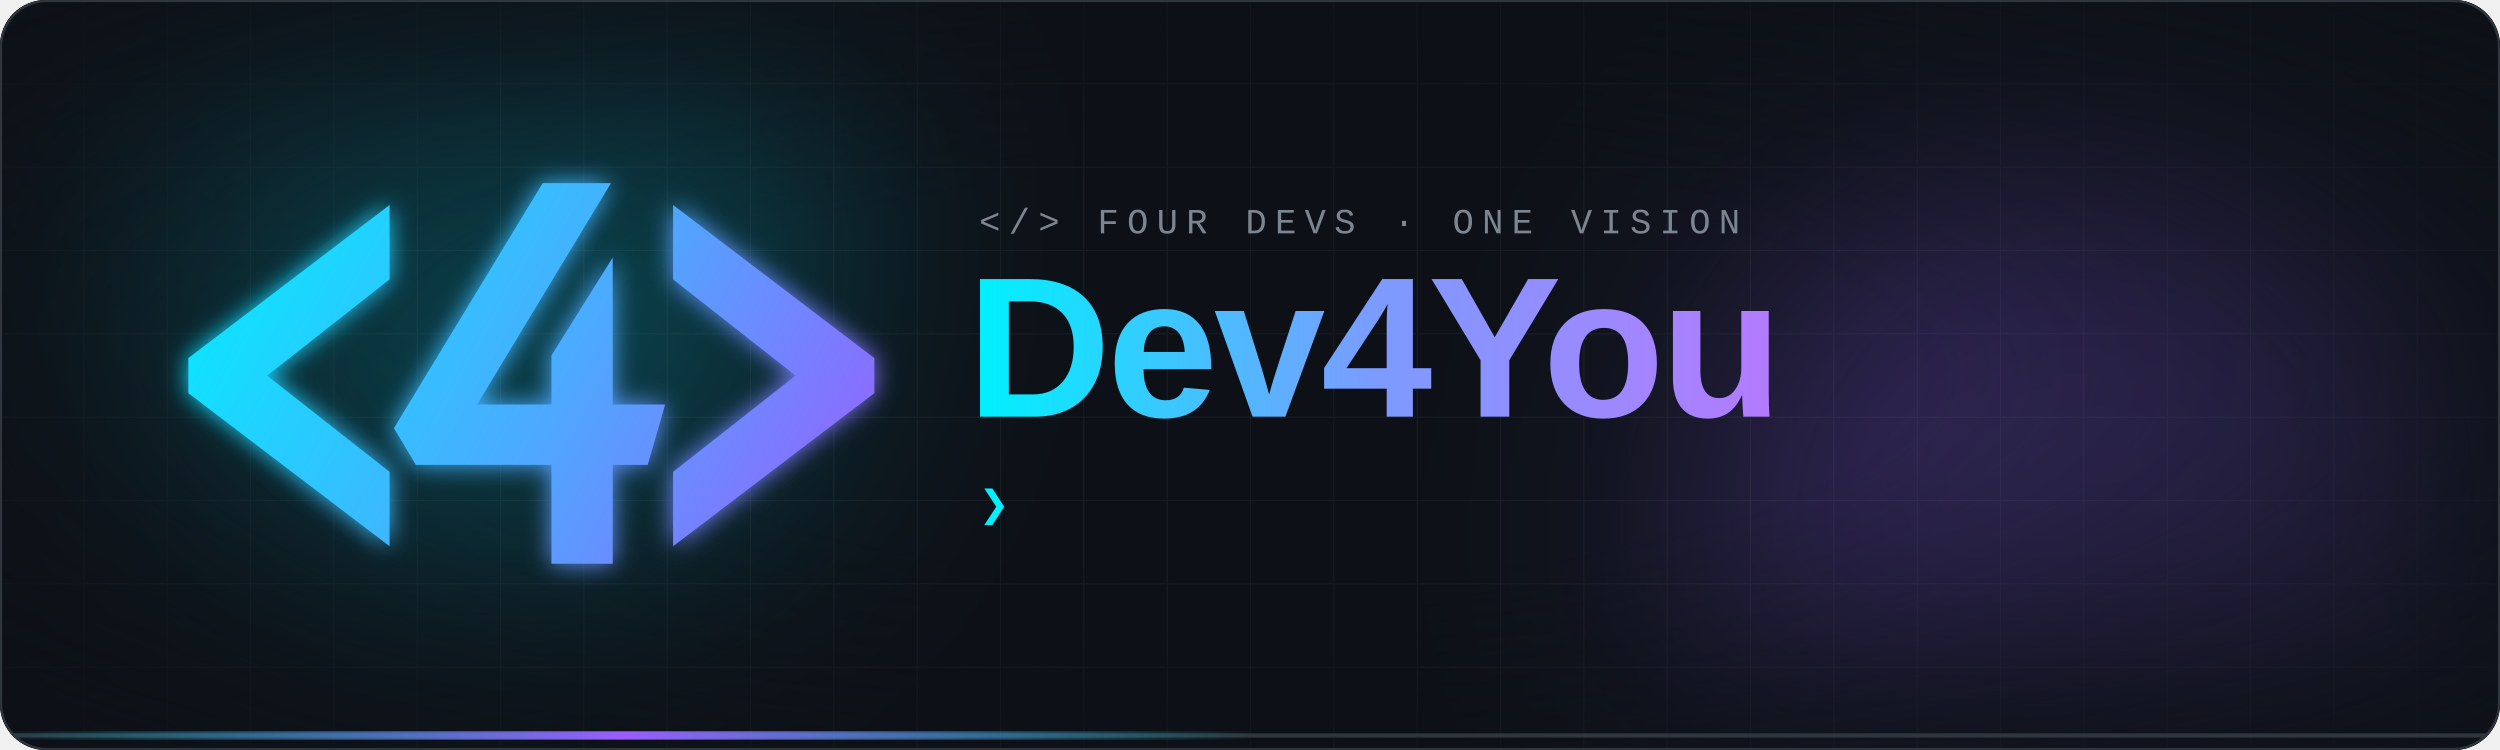
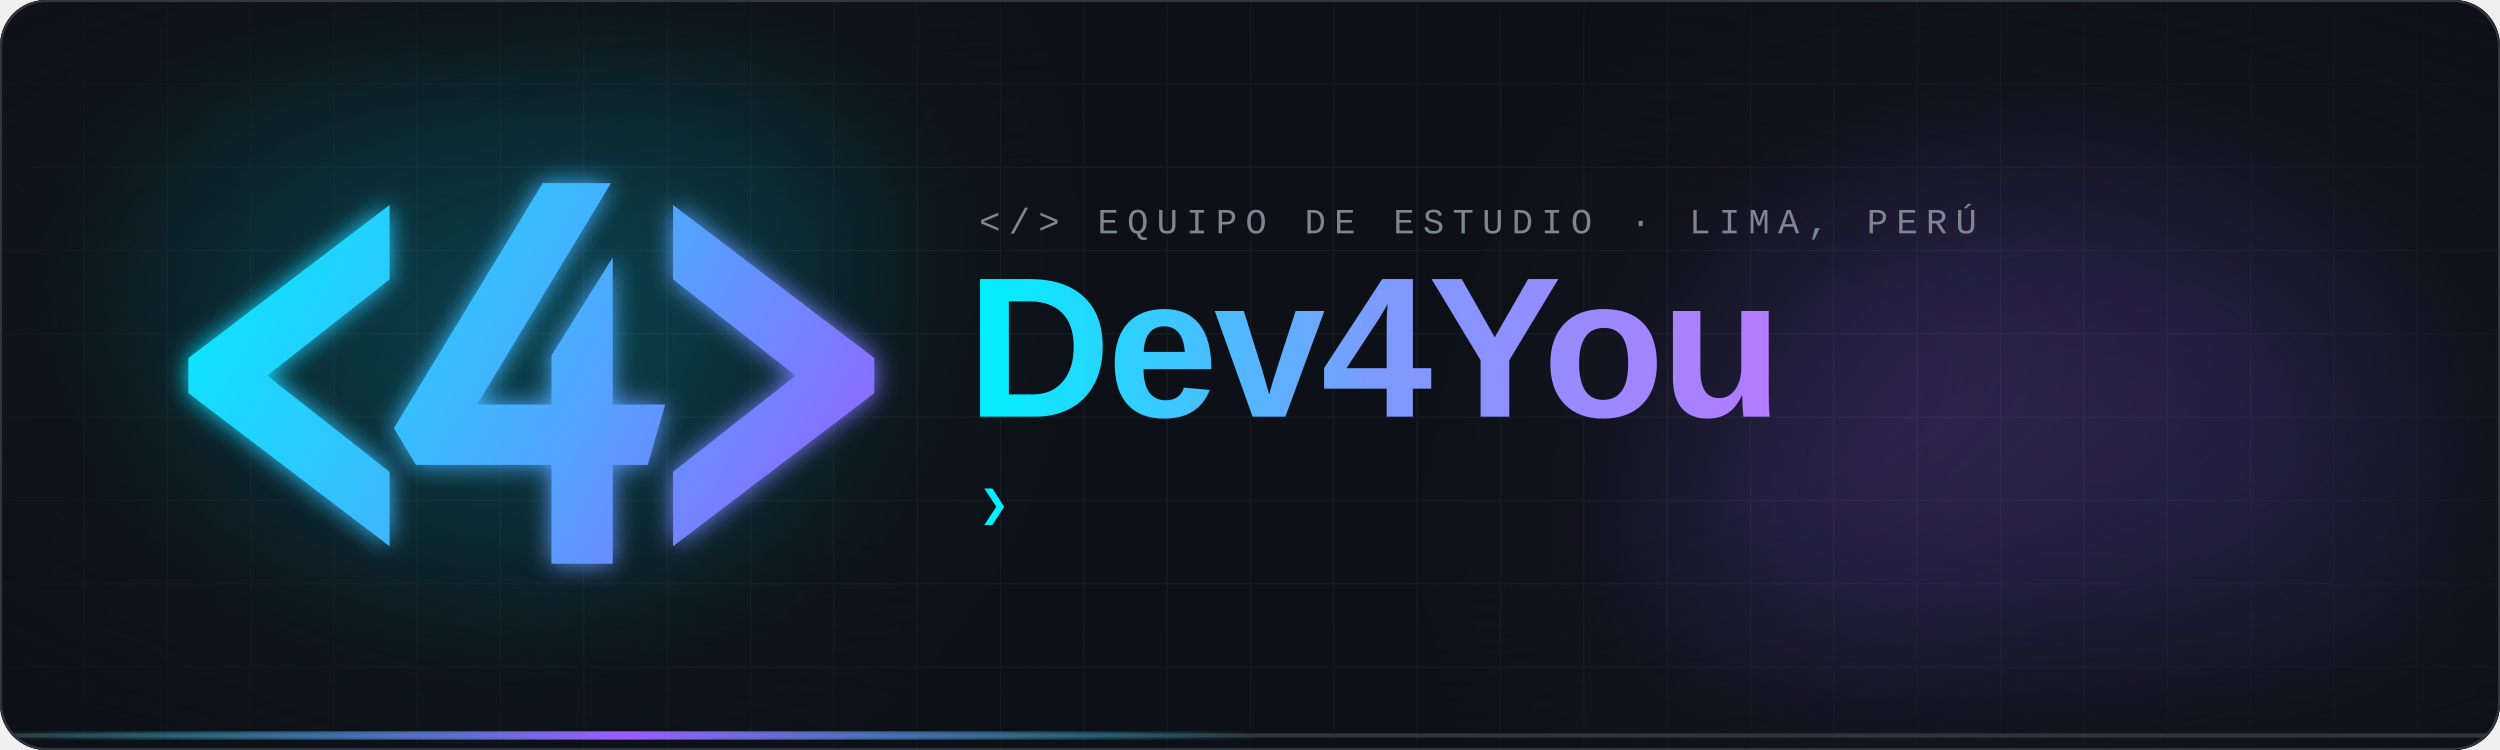
<svg xmlns="http://www.w3.org/2000/svg" width="1200" height="360" viewBox="0 0 1200 360" role="img" aria-label="Dev4You">
  <defs>
    <linearGradient id="brand" gradientUnits="userSpaceOnUse" x1="120" y1="295" x2="904" y2="730">
      <stop offset="0" stop-color="#00F0FF" />
      <stop offset="0.55" stop-color="#4EA8FF" />
      <stop offset="1" stop-color="#9B5CFF" />
    </linearGradient>
    <linearGradient id="title" x1="0" y1="0" x2="1" y2="0">
      <stop offset="0" stop-color="#00F0FF" />
      <stop offset="0.5" stop-color="#7C9BFF" />
      <stop offset="1" stop-color="#B37BFF" />
    </linearGradient>
    <linearGradient id="line" x1="0" y1="0" x2="1" y2="0">
      <stop offset="0" stop-color="#00F0FF" stop-opacity="0" />
      <stop offset="0.5" stop-color="#9B5CFF" />
      <stop offset="1" stop-color="#00F0FF" stop-opacity="0" />
    </linearGradient>
    <pattern id="grid" width="40" height="40" patternUnits="userSpaceOnUse">
      <path d="M40 0H0V40" fill="none" stroke="#FFFFFF" stroke-opacity="0.045" stroke-width="1" />
    </pattern>
    <radialGradient id="fade" cx="0.5" cy="0.5" r="0.75">
      <stop offset="0.35" stop-color="#0D1117" stop-opacity="0" />
      <stop offset="1" stop-color="#0D1117" />
    </radialGradient>
    <filter id="blur" x="-50%" y="-50%" width="200%" height="200%">
      <feGaussianBlur stdDeviation="60" />
    </filter>
    <filter id="glow" x="-30%" y="-30%" width="160%" height="160%">
      <feGaussianBlur stdDeviation="14" />
    </filter>
    <clipPath id="frame">
      <rect width="1200" height="360" rx="22" />
    </clipPath>
    <g id="emblem">
      <polygon points="350,320 350,405 210,515 350,625 350,710 120,535 120,495" />
      <polygon points="674,320 674,405 814,515 674,625 674,710 904,535 904,495" />
      <polygon points="525,295 603,295 450,548 665,548 645,617 380,617 355,575" />
      <polygon points="535,492 605,380 605,730 535,730" />
    </g>
  </defs>
  <style>
    .orb-a { animation: driftA 14s ease-in-out infinite alternate; }
    .orb-b { animation: driftB 16s ease-in-out infinite alternate; }
    .halo { animation: pulse 4s ease-in-out infinite; }
    .shine { animation: sweep 6s linear infinite; }
    .tag { opacity: 0; animation: cycle 16s infinite; }
    .t2 { animation-delay: 4s; } .t3 { animation-delay: 8s; } .t4 { animation-delay: 12s; }
    @keyframes driftA { from { transform: translate(0,0); } to { transform: translate(120px,40px); } }
    @keyframes driftB { from { transform: translate(0,0); } to { transform: translate(-140px,-30px); } }
    @keyframes pulse { 0%,100% { opacity: .35; } 50% { opacity: .8; } }
    @keyframes sweep { from { transform: translateX(-1200px); } to { transform: translateX(1200px); } }
    @keyframes cycle { 0% { opacity: 0; transform: translateY(8px); } 4%,22% { opacity: 1; transform: translateY(0); } 26%,100% { opacity: 0; transform: translateY(-8px); } }
  </style>
  <g clip-path="url(#frame)">
    <rect width="1200" height="360" fill="#0D1117" />
    <circle class="orb-a" cx="230" cy="120" r="170" fill="#00E5FF" opacity="0.22" filter="url(#blur)" />
    <circle class="orb-b" cx="1000" cy="260" r="190" fill="#8B5CF6" opacity="0.26" filter="url(#blur)" />
    <rect width="1200" height="360" fill="url(#grid)" />
    <rect width="1200" height="360" fill="url(#fade)" />
    <g transform="translate(40,-36) scale(0.42)">
      <use href="#emblem" class="halo" fill="url(#brand)" filter="url(#glow)" />
      <use href="#emblem" fill="url(#brand)" />
    </g>
    <g font-family="'Segoe UI', Ubuntu, 'Helvetica Neue', Arial, sans-serif">
-       <text x="470" y="112" font-family="SFMono-Regular, Consolas, 'Liberation Mono', monospace" font-size="17" letter-spacing="4" fill="#7D8590">&lt;/&gt; FOUR DEVS · ONE VISION</text>
+       <text x="470" y="112" font-family="SFMono-Regular, Consolas, 'Liberation Mono', monospace" font-size="17" letter-spacing="4" fill="#7D8590">&lt;/&gt; EQUIPO DE ESTUDIO · LIMA, PERÚ</text>
      <text x="464" y="200" font-size="96" font-weight="800" letter-spacing="-2" fill="url(#title)">Dev4You</text>
      <g font-family="SFMono-Regular, Consolas, 'Liberation Mono', monospace" font-size="24" fill="#E6EDF3">
        <text x="470" y="250">
          <tspan fill="#00F0FF">❯</tspan>
        </text>
-         <text class="tag t1" x="498" y="250">construimos realidad virtual con propósito</text>
-         <text class="tag t2" x="498" y="250">del informe médico a una experiencia 3D</text>
-         <text class="tag t3" x="498" y="250">Unity · Next.js · Bun · IA</text>
-         <text class="tag t4" x="498" y="250">hecho en Lima, Perú</text>
+         <text class="tag t1" x="498" y="250">proyectos de carrera en VR, web e IA</text>
+         <text class="tag t2" x="498" y="250">aprendiendo juntos a construir software real</text>
+         <text class="tag t3" x="498" y="250">Unity · Next.js · Bun · C# · TypeScript</text>
+         <text class="tag t4" x="498" y="250">4 estudiantes · Universidad Autónoma del Perú</text>
      </g>
    </g>
    <rect x="0" y="352" width="1200" height="2" fill="#30363D" />
    <rect class="shine" x="0" y="351" width="600" height="4" fill="url(#line)" />
  </g>
  <rect x="0.5" y="0.5" width="1199" height="359" rx="22" fill="none" stroke="#30363D" />
</svg>
